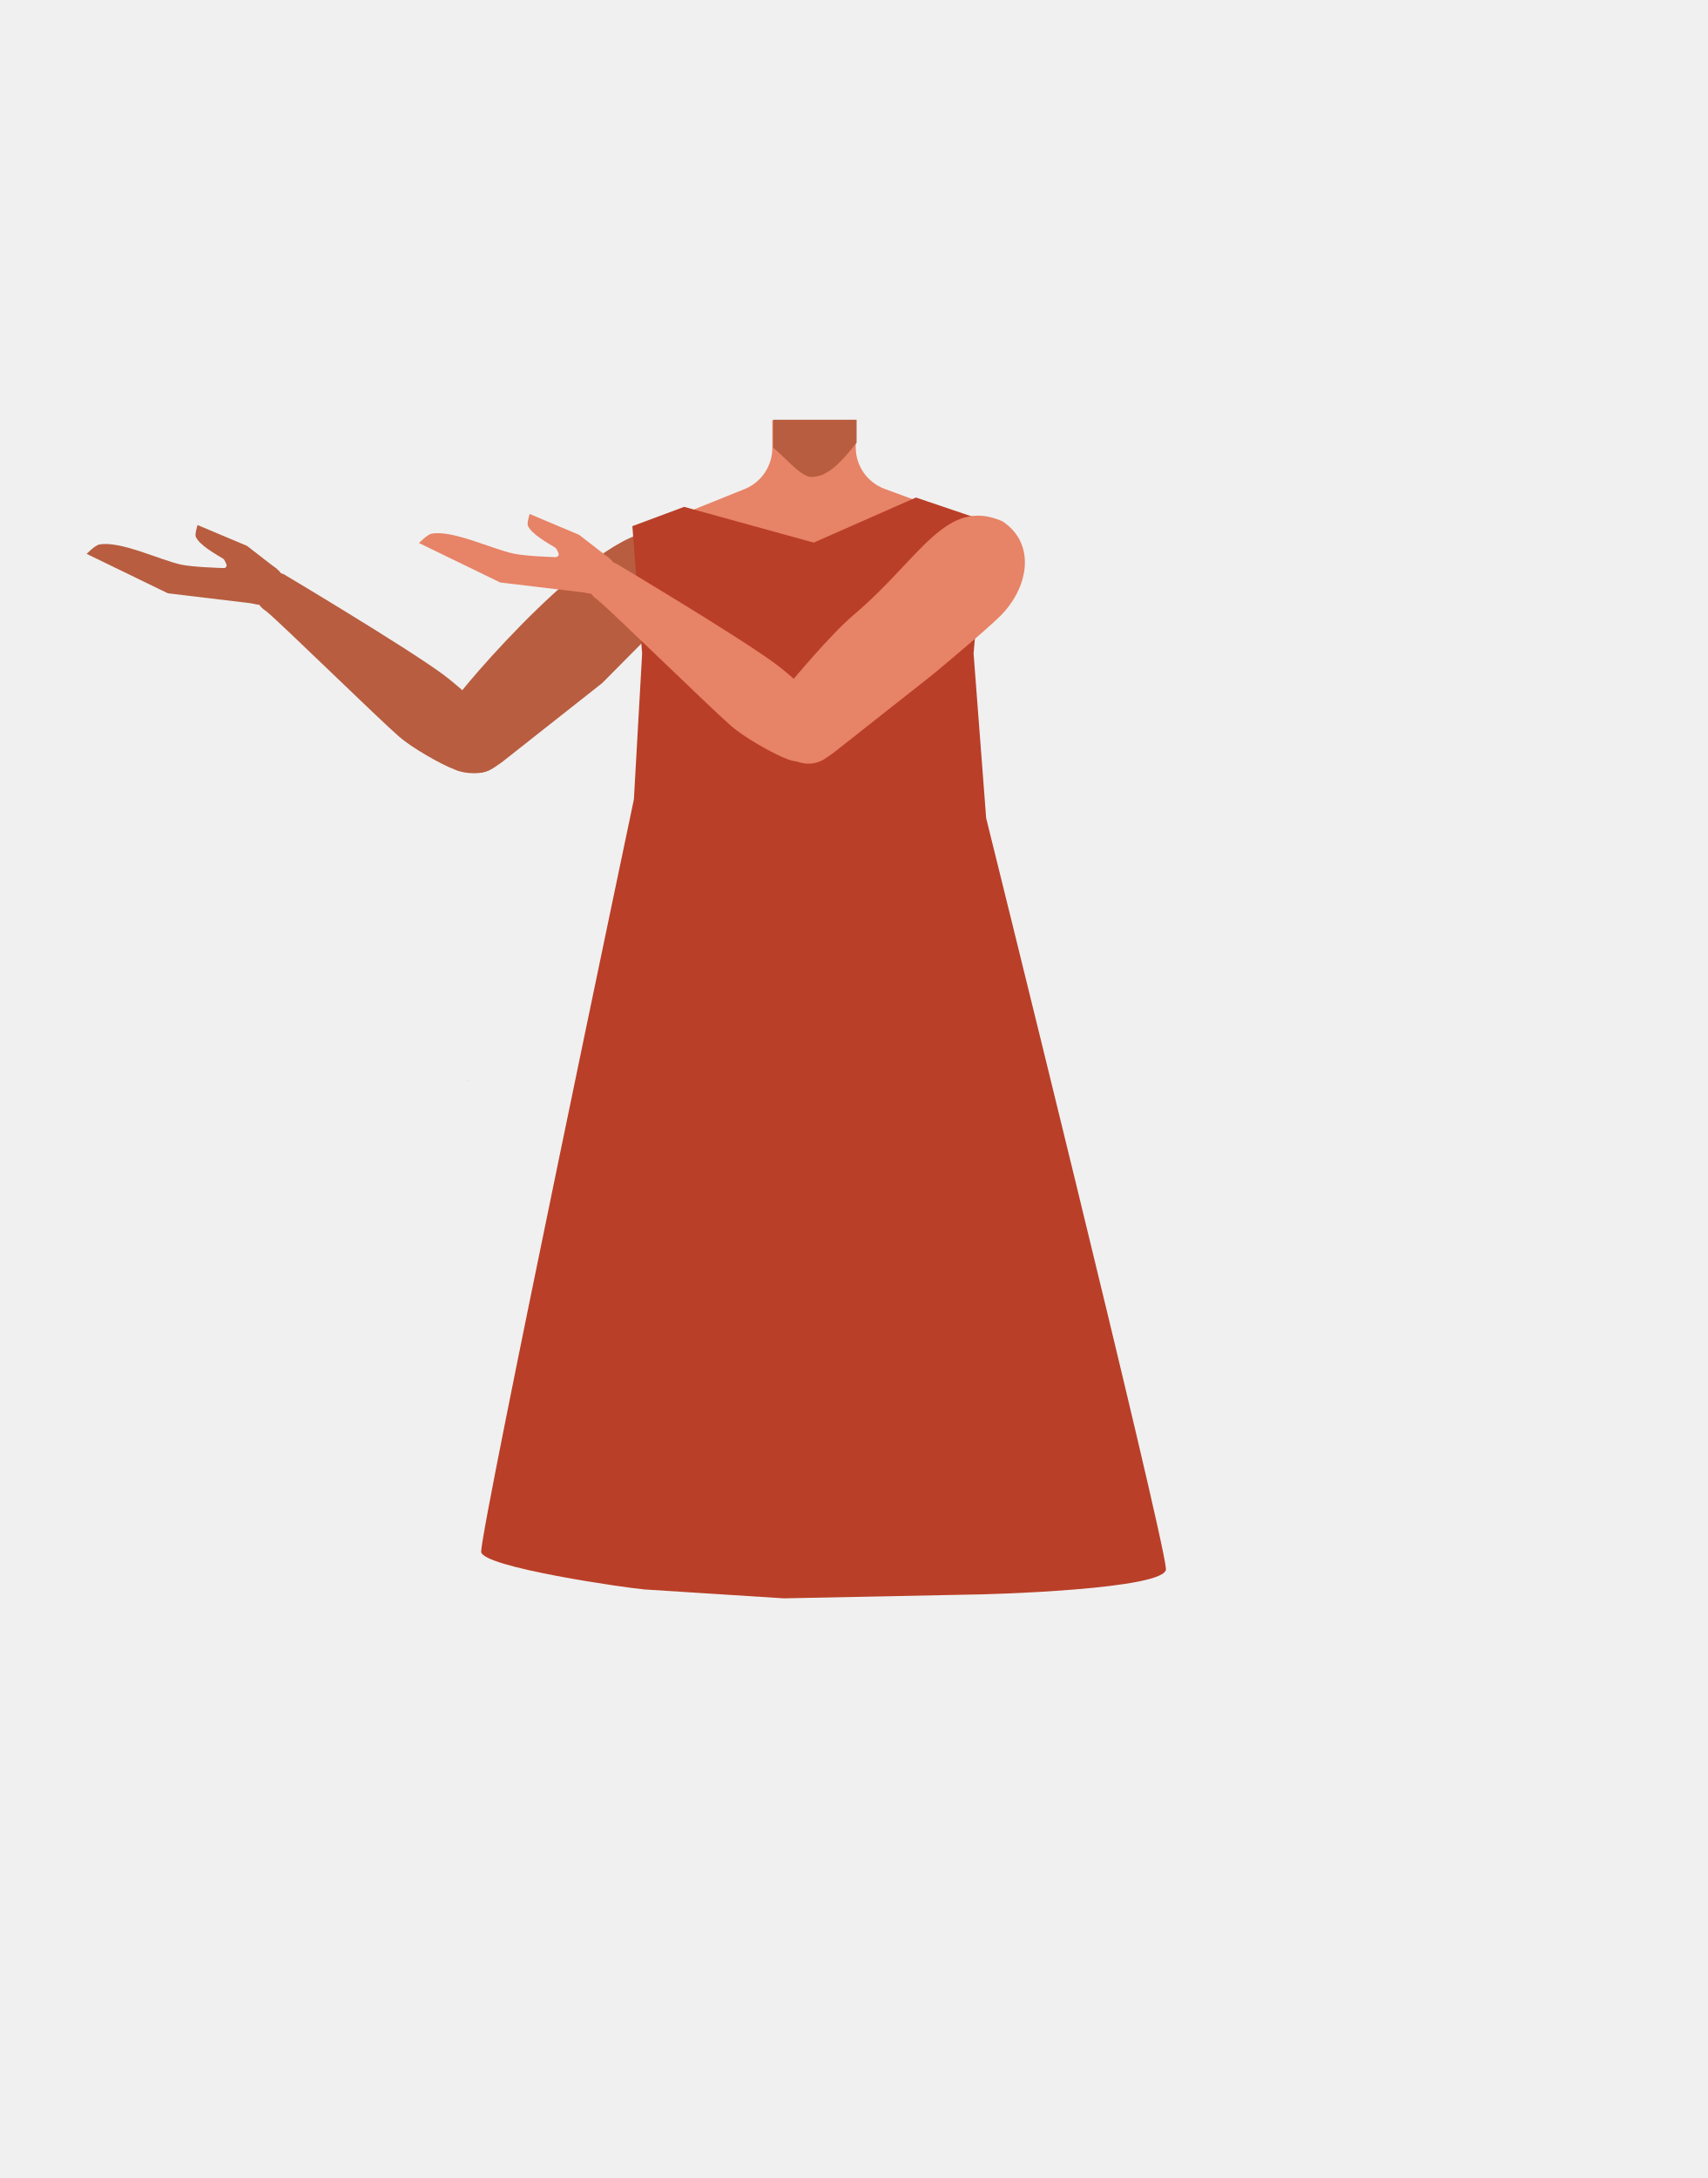
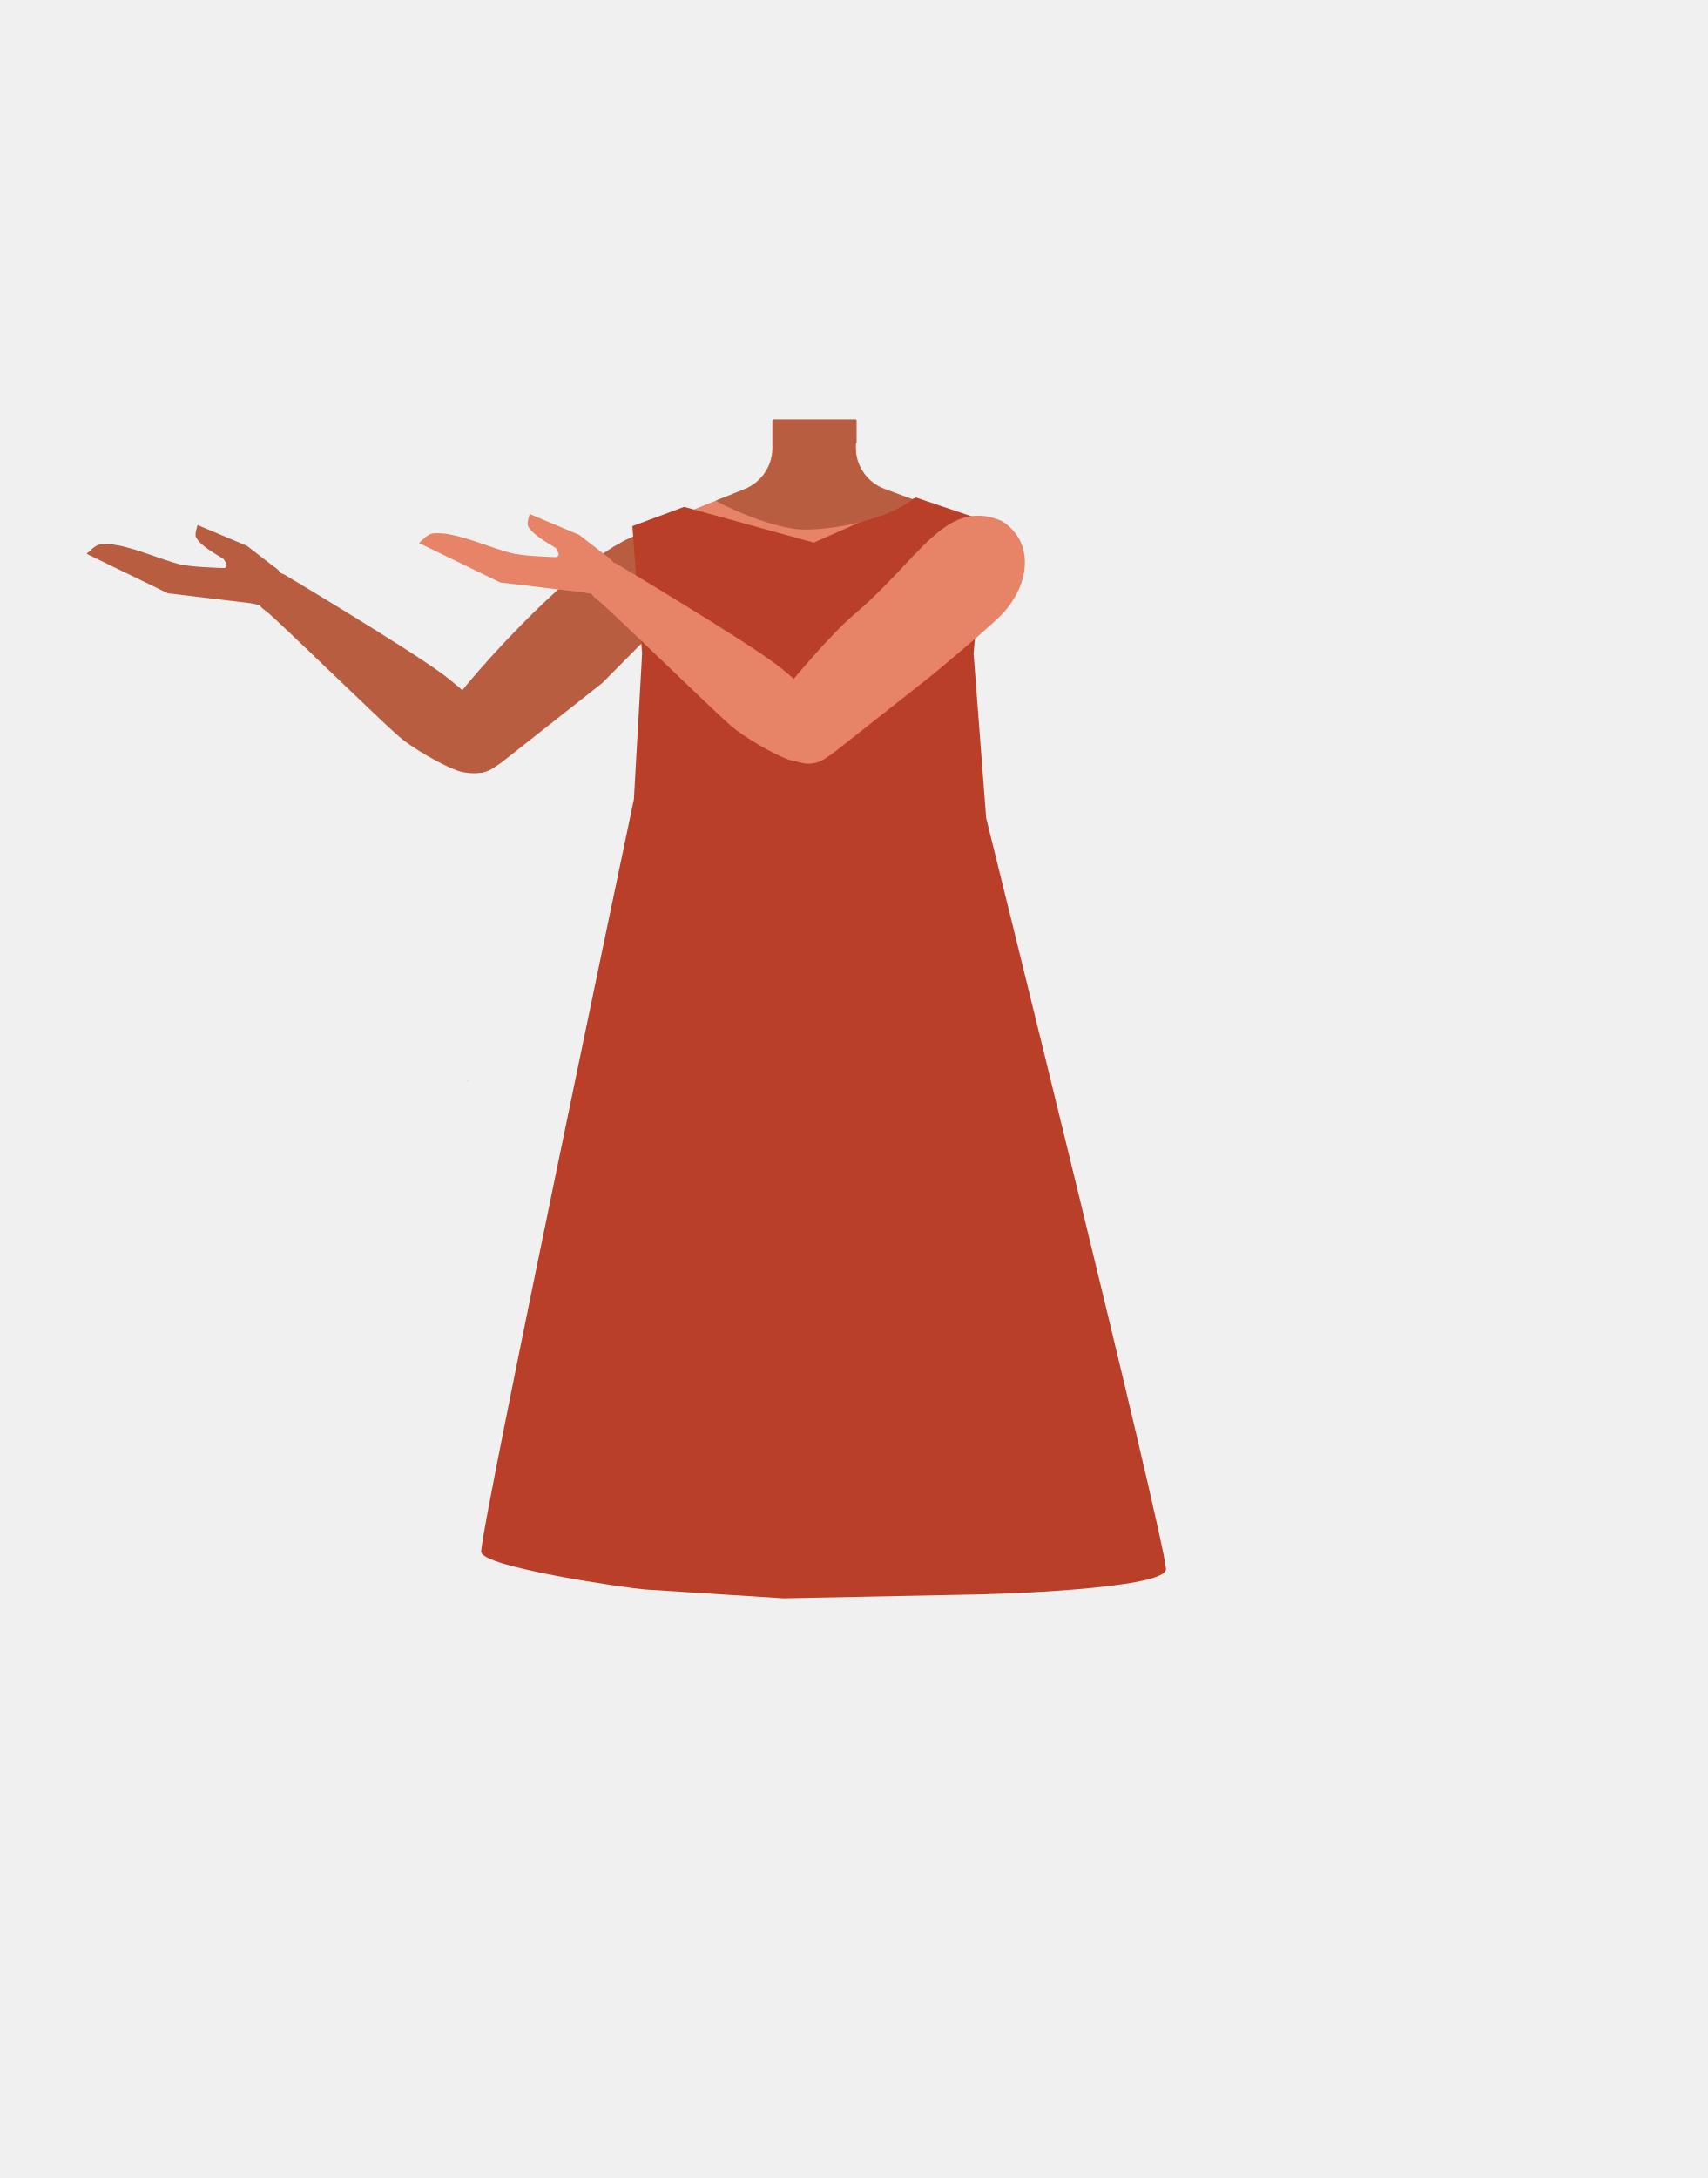
<svg xmlns="http://www.w3.org/2000/svg" version="1.1" id="Calque_1" x="0px" y="0px" viewBox="0 0 788 1005.1" style="enable-background:new 0 0 788 1005.1;" xml:space="preserve">
  <style type="text/css">
	.st0{fill:#E78367;}
	.st1{fill:#B85D40;}
	.st2{fill:#FFFFFF;}
	.st3{fill:#D12E2E;}
	.st4{fill:#F7A386;}
	.st5{fill:none;}
	.st6{fill:#BA3F28;}
</style>
  <g id="Calque_4">
    <path class="st0" d="M440.4,283.9l2.2,18.2l-21.1,75.3h-92.1l-22.5-75.6l2.6-18.7l-17-36.8l51.2-20.6c7.7-3.1,12.8-10.6,12.8-18.9   v-12.8H395v12.5c0,8.5,5.3,16.1,13.3,19.1l51.4,18.9L440.4,283.9z" />
    <path class="st1" d="M356.9,193.7h38.5v10.6l0,0c-8.6,11-14.3,15.8-20.9,15.8c-4.9,0-12.7-9.7-17.7-13.6l0.1-1.9V193.7z" />
  </g>
  <g id="Calque_3">
    <polygon class="st2" points="378.1,368.9 348.2,368.9 339.7,312.6 387.2,312.6  " />
    <polygon class="st3" points="381,353.3 349.6,353.3 341.9,335.2 385.1,335.2  " />
    <path class="st4" d="M321,370.8c-4.3-3.9-6.6-17.6-4.3-22.9c1-2.3,8.5-5.3,8.5-5.3l8.2-3.6l0.8-10.2l12.8-6.9l21.4-0.9l2.8,30.2   l-21.3,15.1l-12.8-1.8l-10.2,5.7C326.9,370.2,323,372.5,321,370.8z" />
    <polygon points="215.8,498.7 215.9,498.6 215.8,498.6  " />
    <polygon points="215.9,498.6 216,498.7 216,498.6  " />
    <polygon points="215.8,498.7 215.9,498.6 215.8,498.6  " />
    <polygon points="215.9,498.6 216,498.7 216,498.6  " />
    <path class="st5" d="M412.3,413.9c15.6,5,22.3,9.3,26,16c3,5.4,5.8,17.8,6,24c0.5,14.5-7.5,51-21.1,63.1   c-13.9,12.4-81.6,12.4-95.5,0c-13.6-12.2-21.6-48.6-21.1-63.1c0.2-6.2,3-18.6,6-24c3.7-6.7,10.5-10.9,26-16   c17.8-5.8,35.9-4.8,35.9-4.8S394.5,408.1,412.3,413.9z" />
    <path class="st0" d="M437.6,334.8l-10.1-5.5c0,0-19.7-21.9-20.5-22.7s-15.6-13.2-16.6-14.2s-8.2-10.5-8.2-10.5l-4.6,9.2l7.5,10.9   l9,8.9l-22.8-4.3c0,0-34.3-10-34.9-8.8s-1.4,7.8-0.3,8.4s33.5,10.9,33.5,10.9s-41-5.6-41.2-3.6s-0.5,9.2,1.2,9.2s36.6,3.6,36.6,3.6   s-37.2,2.7-36.6,3.9s2.8,8.1,2.8,8.1l36.3-1.3l-25.6,8.4c0,0,4.3,7.2,5.5,7.2s29.4-8.2,29.4-8.2s28.5,3,30,2.2   c4.2-2.1,13.9,4,13.9,4L437.6,334.8z" />
    <path class="st5" d="M413.3,413.9c15.5,5,22.3,9.3,26,16c3,5.4,5.8,17.8,6,24c0.5,14.5-7.5,51-21.1,63.1   c-13.9,12.4-81.6,12.4-95.5,0c-13.6-12.2-21.6-48.6-21.1-63.1c0.2-6.2,3-18.6,6-24c3.7-6.7,10.5-10.9,26-16   c17.8-5.8,35.9-4.8,35.9-4.8S395.5,408.1,413.3,413.9z" />
    <path class="st1" d="M127.7,262.5L114,251.9l-22.8-9.6c0,0-1.4,4.2-0.8,5.5c2,4,8.7,7.6,12.7,10.1c0.5,0.3,1.7,2.8,1.5,3.3   c-0.9,2.2-6.5,1.9-6.5,1.9l16.9,6.2L127.7,262.5z" />
    <path class="st1" d="M121.8,262.4l-4.2,16.2l-40.1-4.8L40,255.6c0,0,3.9-4,5.8-4.3c9.7-1.9,28.4,7.3,38,9.3   C94.2,262.6,121.8,262.4,121.8,262.4z" />
    <ellipse transform="matrix(0.9995 -3.193410e-02 3.193410e-02 0.9995 -8.5482 3.9846)" class="st1" cx="120.5" cy="269.6" rx="10.8" ry="9.5" />
    <path class="st1" d="M278,315.2l-46.4,36.6l-3.5,2.4c-6,4.1-14.1,2.9-18.6-2.8l0,0c-4.1-5.1-4.1-12.4,0.1-17.5l3.7-4.5   c0,0-11.8,5.2-3.4-6.4c10.3-14.2,79.8-93.1,99.9-75.1l0,0c8.4,8.1,12.3,23.2,3.9,31.3L278,315.2z" />
    <path class="st1" d="M227.2,354.4L227.2,354.4c4.2-4,5.8-10,4.1-15.5c-0.1-0.6-0.3-1.1-0.5-1.7c-4.8-7.9-18.8-20.4-26.2-25.9   c-17.2-12.7-73.6-46.3-73.6-46.3l0,0c-4.3-1.8-9.3,0.1-11.4,4.2l-0.5,0.9c-1.9,3.9-0.8,8.5,2.6,11.1c0.6,0.5,1.2,0.9,1.6,1.2   c7.3,6.1,51.4,49.3,61.1,57.7c5.7,4.9,18.9,12.6,25.9,15.2C214.3,357.1,223.5,357.9,227.2,354.4z" />
    <path class="st6" d="M315.8,233.9l-23.9,8.9l4.5,58.8l-3.8,67.3c0,0-69.9,332.1-70.5,347.1c-0.3,7.2,68.4,17,75.5,17.5l64.2,4.1   l84.3-1.7c9.5,0,92.7-2.4,92.1-11.9c-1.1-16.3-83-346.5-83-346.5l-5.8-75.9l2.4-27.5l-2.4-35.5l-26.6-9l-47.2,20.8L315.8,233.9z" />
    <path class="st0" d="M281.1,257.5l-13.8-10.7l-22.8-9.6c0,0-1.4,4.2-0.8,5.5c2,4,8.7,7.6,12.7,10.1c0.5,0.3,1.7,2.8,1.5,3.3   c-0.9,2.2-6.6,1.9-6.6,1.9l16.9,6.2L281.1,257.5z" />
    <path class="st0" d="M275.2,257.4l-4.2,16.2l-40.1-4.8l-37.5-18.2c0,0,3.9-4,5.8-4.3c9.6-1.9,28.4,7.3,38,9.2   C247.6,257.6,275.2,257.4,275.2,257.4z" />
    <ellipse transform="matrix(0.9995 -3.193410e-02 3.193410e-02 0.9995 -8.3076 8.88)" class="st0" cx="273.8" cy="264.5" rx="10.8" ry="9.5" />
    <path class="st0" d="M430.9,311l-46.4,36.6L381,350c-6,4.1-14.1,2.9-18.6-2.8l0,0c-4.1-5.1-4.1-12.4,0.1-17.5l2.6-14.9   c0,0,18.1-21.9,29-31.1c30.7-25.9,42.3-54.5,68.5-43.2l0,0c15.7,10.2,12.4,30.5-0.9,43.8C454.4,291.5,430.9,311,430.9,311z" />
    <path class="st0" d="M380.5,349.4L380.5,349.4c4.2-4,5.8-10,4.1-15.5c-0.1-0.6-0.3-1.1-0.5-1.7c-4.8-7.9-18.8-20.4-26.2-25.9   c-17.2-12.7-73.6-46.3-73.6-46.3l0,0c-4.3-1.8-9.3,0.1-11.4,4.2l-0.5,0.9c-1.9,3.9-0.8,8.5,2.6,11.1c0.6,0.5,1.2,0.9,1.6,1.3   c7.3,6.1,51.4,49.3,61.1,57.7c5.7,4.9,18.9,12.6,25.9,15.2C367.7,352,376.9,352.8,380.5,349.4z" />
  </g>
+   <path class="st1" d="M421.2,230.5c-11.1,8.7-34,13.9-49.7,13.9c-11.1,0-29.6-7-41.1-13.3l13.4-5.4c7.7-3.1,12.8-10.6,12.8-18.9  v-11.5l0.3-1.3l0.1-0.4h38v13c0,8.5,5.3,16.1,13.3,19.1L421.2,230.5z" />
</svg>
